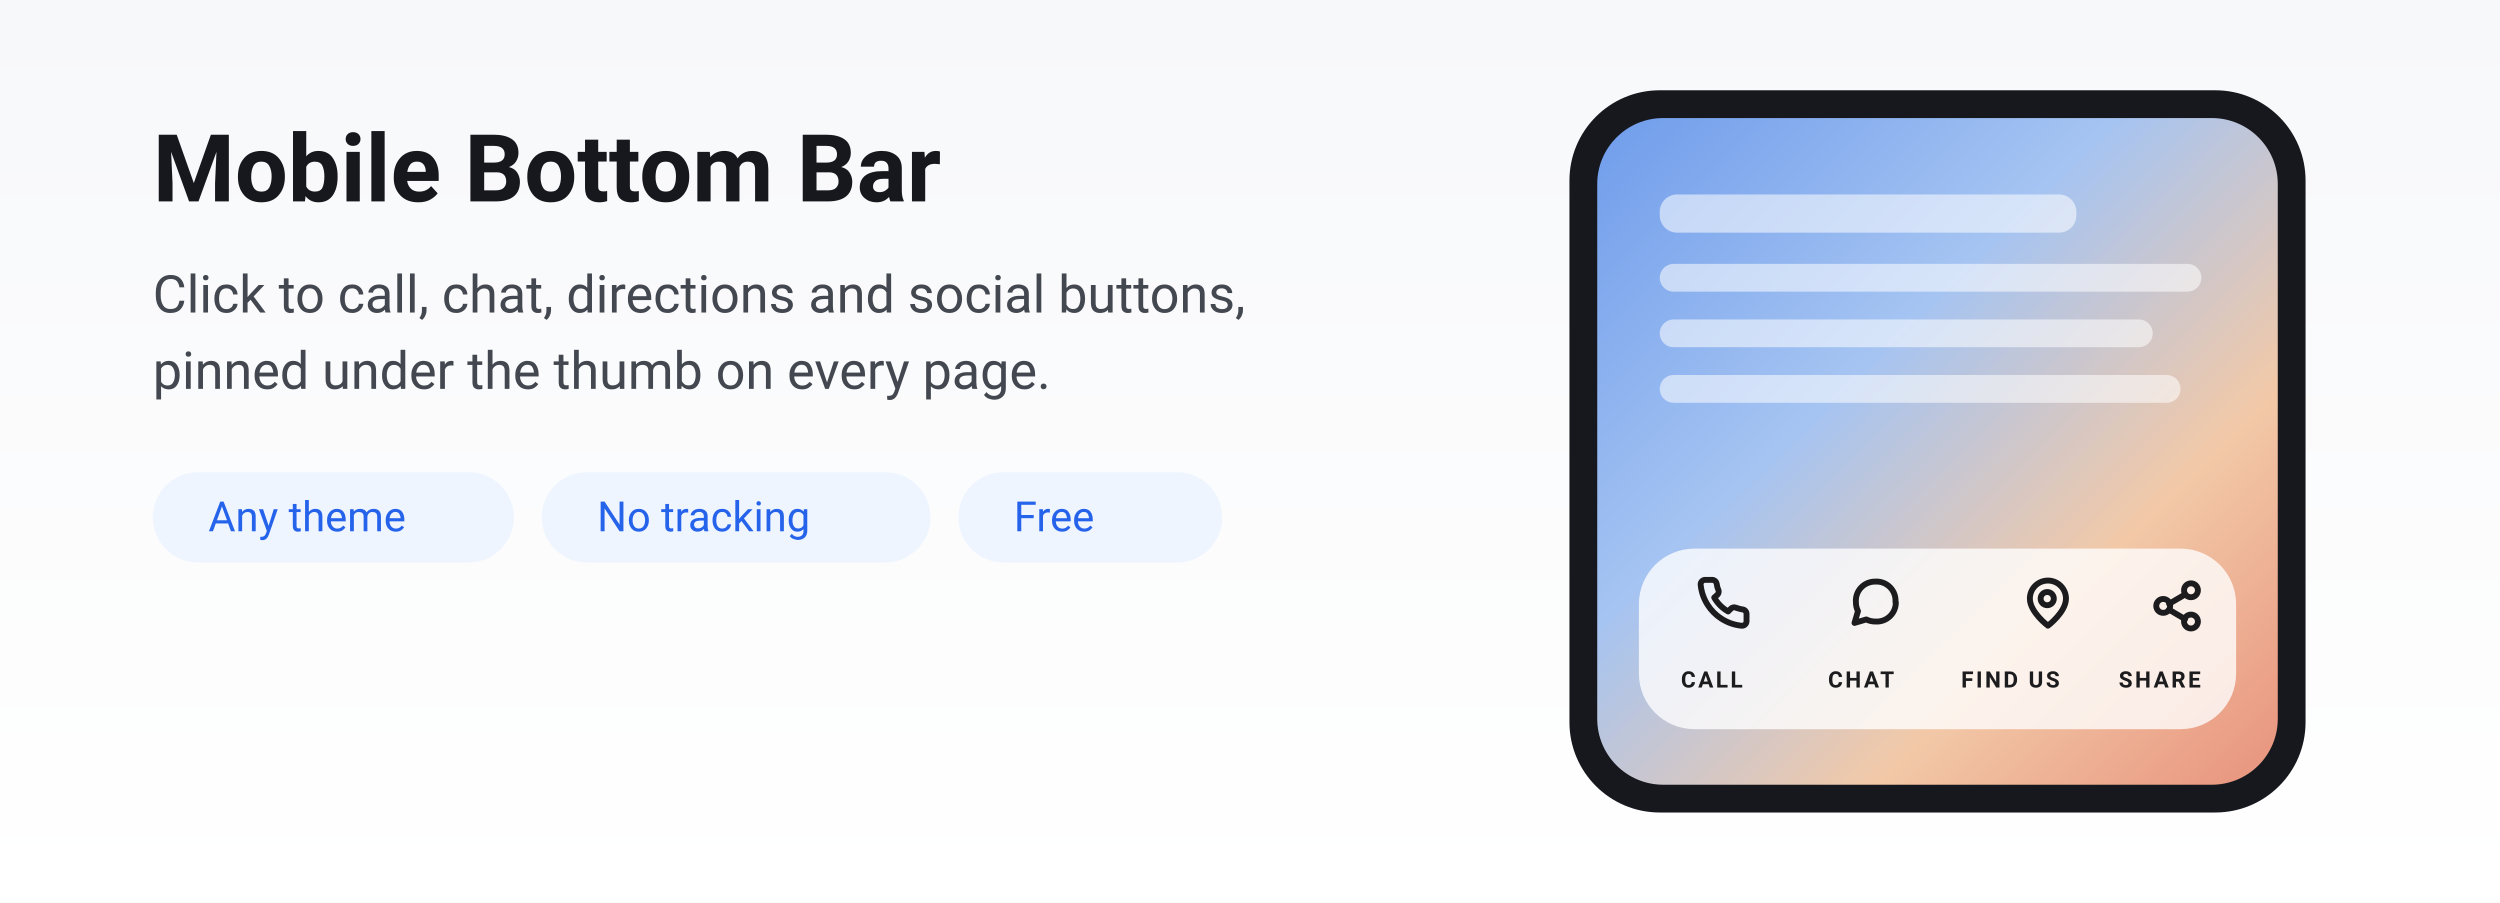
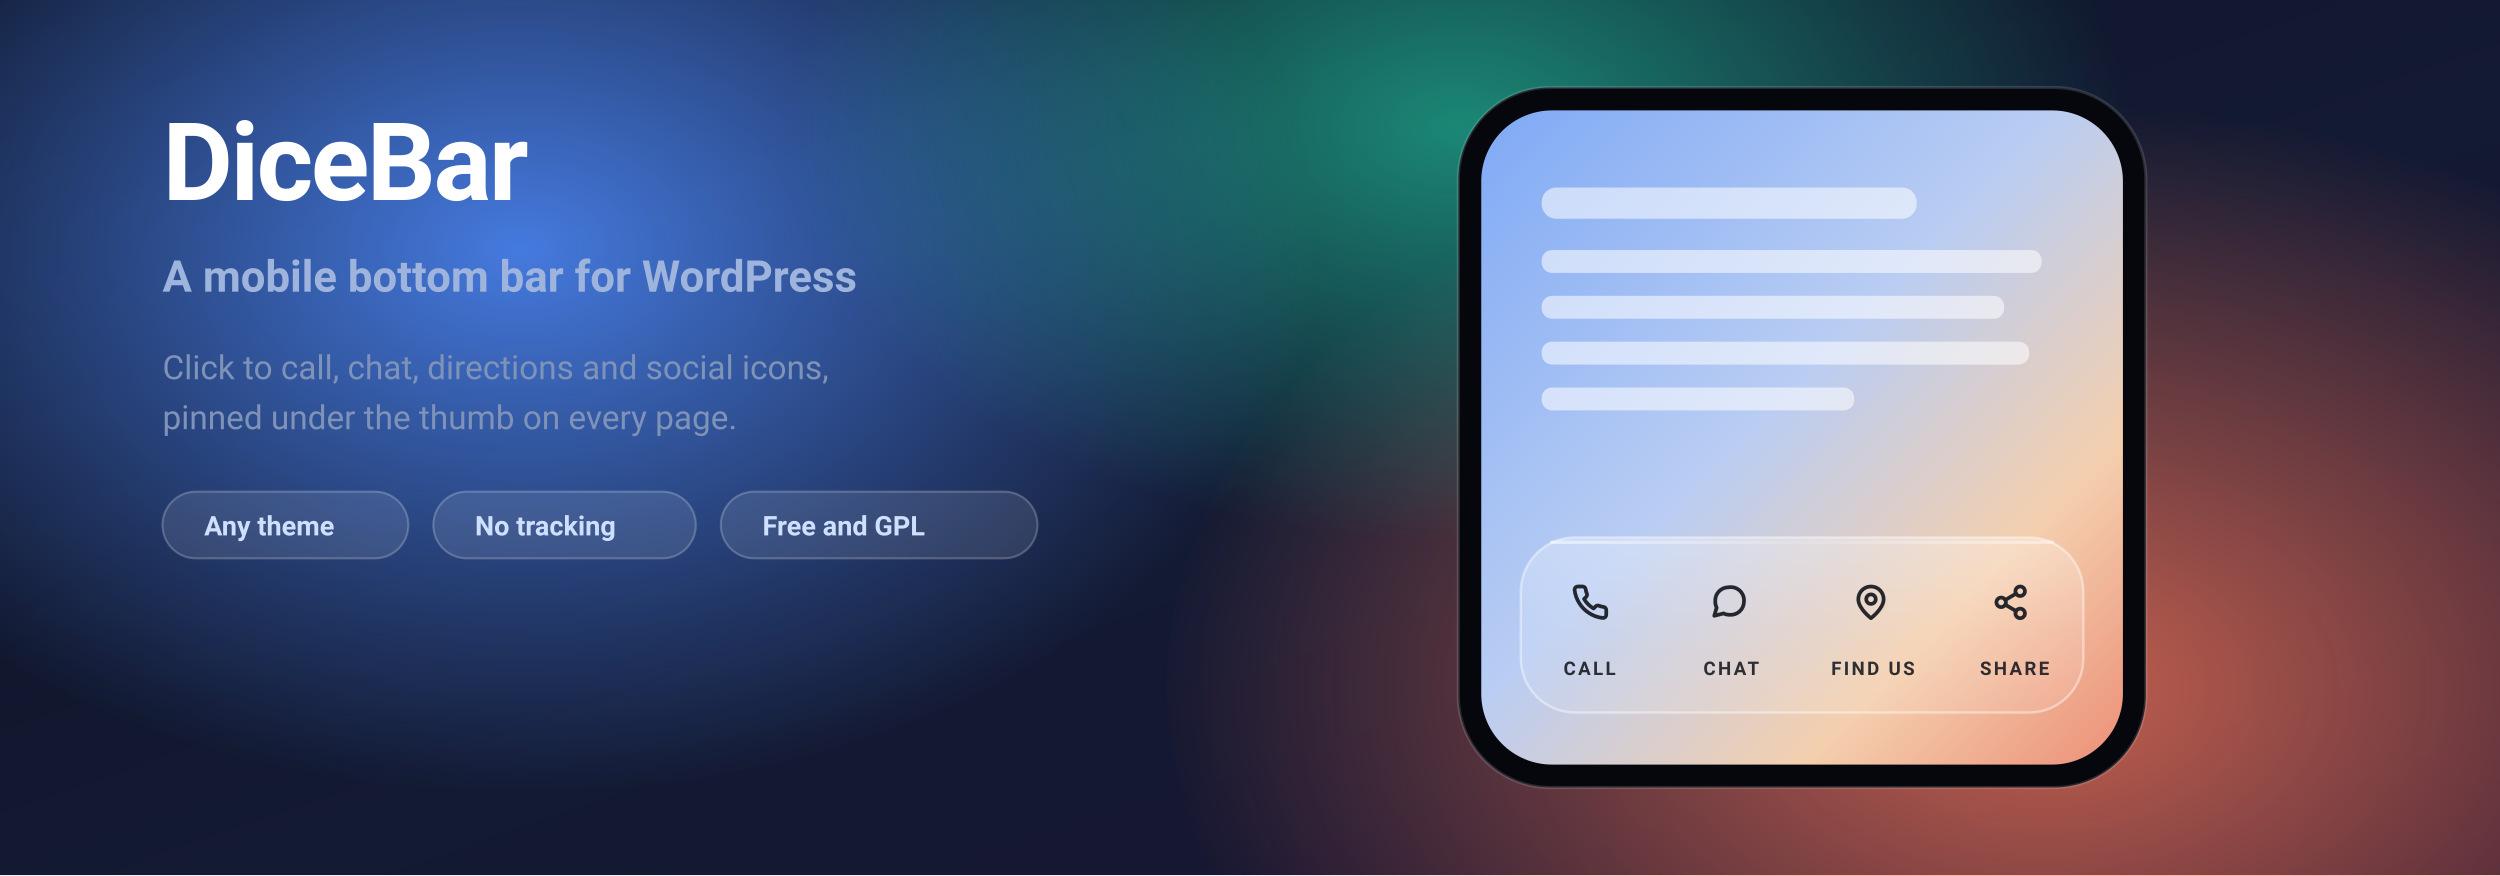
- <svg xmlns="http://www.w3.org/2000/svg" viewBox="0 0 720 260" width="720" height="260" role="img" aria-label="Mobile Bottom Bar for WordPress: a phone showing a sticky bar with call, chat, directions and share buttons">
+ <svg xmlns="http://www.w3.org/2000/svg" viewBox="0 0 1200 420" width="1200" height="420" role="img" aria-label="DiceBar: a frosted glass footer bar on a phone, holding call, chat, directions and share buttons">
  <defs>
-     <linearGradient id="sky" x1="0" y1="0" x2="1" y2="1">
-       <stop offset="0%" stop-color="#6f9ceb" />
-       <stop offset="38%" stop-color="#a5c4f2" />
-       <stop offset="70%" stop-color="#f2c9a8" />
-       <stop offset="100%" stop-color="#e8927c" />
+     <linearGradient id="bg" x1="0" y1="0" x2="1" y2="1">
+       <stop offset="0%" stop-color="#0b1020" />
+       <stop offset="55%" stop-color="#131a33" />
+       <stop offset="100%" stop-color="#1b1230" />
    </linearGradient>
-     <linearGradient id="page" x1="0" y1="0" x2="0" y2="1">
-       <stop offset="0%" stop-color="#f7f8fa" />
-       <stop offset="100%" stop-color="#ffffff" />
+     <radialGradient id="glowA" cx="0.5" cy="0.5" r="0.5">
+       <stop offset="0%" stop-color="#4f8cff" stop-opacity="0.85" />
+       <stop offset="100%" stop-color="#4f8cff" stop-opacity="0" />
+     </radialGradient>
+     <radialGradient id="glowB" cx="0.5" cy="0.5" r="0.5">
+       <stop offset="0%" stop-color="#ff7a59" stop-opacity="0.75" />
+       <stop offset="100%" stop-color="#ff7a59" stop-opacity="0" />
+     </radialGradient>
+     <radialGradient id="glowC" cx="0.5" cy="0.5" r="0.5">
+       <stop offset="0%" stop-color="#22d3a7" stop-opacity="0.6" />
+       <stop offset="100%" stop-color="#22d3a7" stop-opacity="0" />
+     </radialGradient>
+     <linearGradient id="glass" x1="0" y1="0" x2="0" y2="1">
+       <stop offset="0%" stop-color="#ffffff" stop-opacity="0.30" />
+       <stop offset="55%" stop-color="#ffffff" stop-opacity="0.14" />
+       <stop offset="100%" stop-color="#ffffff" stop-opacity="0.09" />
+     </linearGradient>
+     <linearGradient id="sheen" x1="0" y1="0" x2="1" y2="0">
+       <stop offset="0%" stop-color="#ffffff" stop-opacity="0.55" />
+       <stop offset="50%" stop-color="#ffffff" stop-opacity="0.12" />
+       <stop offset="100%" stop-color="#ffffff" stop-opacity="0.45" />
+     </linearGradient>
+     <linearGradient id="screen" x1="0" y1="0" x2="1" y2="1">
+       <stop offset="0%" stop-color="#7fa9f5" />
+       <stop offset="45%" stop-color="#b9cdf3" />
+       <stop offset="75%" stop-color="#f4cfae" />
+       <stop offset="100%" stop-color="#ec8f77" />
    </linearGradient>
  </defs>
-   <rect width="720" height="260" fill="url(#page)" />
-   <g transform="translate(44 34)">
-     <text x="0" y="24" font-family="-apple-system,Segoe UI,Roboto,sans-serif" font-size="27" font-weight="700" fill="#16181d">Mobile Bottom Bar</text>
-     <text x="0" y="56" font-family="-apple-system,Segoe UI,Roboto,sans-serif" font-size="15" fill="#43474f">Click to call, chat, directions and social buttons,</text>
-     <text x="0" y="78" font-family="-apple-system,Segoe UI,Roboto,sans-serif" font-size="15" fill="#43474f">pinned under the thumb on every page.</text>
-     <g font-family="-apple-system,Segoe UI,Roboto,sans-serif" font-size="12" fill="#2563eb">
-       <rect x="0" y="102" width="104" height="26" rx="13" fill="#eff5ff" />
-       <text x="16" y="119">Any theme</text>
-       <rect x="112" y="102" width="112" height="26" rx="13" fill="#eff5ff" />
-       <text x="128" y="119">No tracking</text>
-       <rect x="232" y="102" width="76" height="26" rx="13" fill="#eff5ff" />
-       <text x="248" y="119">Free</text>
+   <rect width="1200" height="420" fill="url(#bg)" />
+   <ellipse cx="250" cy="120" rx="380" ry="260" fill="url(#glowA)" />
+   <ellipse cx="980" cy="330" rx="420" ry="280" fill="url(#glowB)" />
+   <ellipse cx="700" cy="60" rx="320" ry="200" fill="url(#glowC)" />
+   <g transform="translate(78 96)">
+     <text x="0" y="0" font-family="-apple-system,BlinkMacSystemFont,Segoe UI,Roboto,sans-serif" font-size="52" font-weight="700" fill="#ffffff" letter-spacing="-1.2">DiceBar</text>
+     <text x="0" y="44" font-family="-apple-system,BlinkMacSystemFont,Segoe UI,Roboto,sans-serif" font-size="21" font-weight="600" fill="#9fb4dd">A mobile bottom bar for WordPress</text>
+     <text x="0" y="86" font-family="-apple-system,BlinkMacSystemFont,Segoe UI,Roboto,sans-serif" font-size="16" fill="#7f92b8">Click to call, chat, directions and social icons,</text>
+     <text x="0" y="110" font-family="-apple-system,BlinkMacSystemFont,Segoe UI,Roboto,sans-serif" font-size="16" fill="#7f92b8">pinned under the thumb on every page.</text>
+     <g font-family="-apple-system,BlinkMacSystemFont,Segoe UI,Roboto,sans-serif" font-size="13" font-weight="600">
+       <rect x="0" y="140" width="118" height="32" rx="16" fill="#ffffff" fill-opacity="0.10" stroke="#ffffff" stroke-opacity="0.22" />
+       <text x="20" y="161" fill="#cfe0ff">Any theme</text>
+       <rect x="130" y="140" width="126" height="32" rx="16" fill="#ffffff" fill-opacity="0.10" stroke="#ffffff" stroke-opacity="0.22" />
+       <text x="150" y="161" fill="#cfe0ff">No tracking</text>
+       <rect x="268" y="140" width="152" height="32" rx="16" fill="#ffffff" fill-opacity="0.10" stroke="#ffffff" stroke-opacity="0.22" />
+       <text x="288" y="161" fill="#cfe0ff">Free and GPL</text>
    </g>
  </g>
-   <g transform="translate(452 26)">
-     <rect x="0" y="0" width="212" height="208" rx="26" fill="#16181d" />
-     <rect x="8" y="8" width="196" height="192" rx="19" fill="url(#sky)" />
+   <g transform="translate(700 42)">
+     <rect x="0" y="0" width="330" height="336" rx="44" fill="#05070d" stroke="#ffffff" stroke-opacity="0.14" stroke-width="1.5" />
+     <rect x="11" y="11" width="308" height="314" rx="34" fill="url(#screen)" />
    <g fill="#ffffff" opacity="0.55">
-       <rect x="26" y="30" width="120" height="11" rx="5" />
-       <rect x="26" y="50" width="156" height="8" rx="4" />
-       <rect x="26" y="66" width="142" height="8" rx="4" />
-       <rect x="26" y="82" width="150" height="8" rx="4" />
+       <rect x="40" y="48" width="180" height="15" rx="7" />
+       <rect x="40" y="78" width="240" height="11" rx="5" />
+       <rect x="40" y="100" width="222" height="11" rx="5" />
+       <rect x="40" y="122" width="234" height="11" rx="5" />
+       <rect x="40" y="144" width="150" height="11" rx="5" />
    </g>
-     <g transform="translate(20 132)">
-       <rect x="0" y="0" width="172" height="52" rx="16" fill="#ffffff" opacity="0.78" />
-       <g stroke="#1c1c1e" stroke-width="1.7" fill="none" stroke-linecap="round" stroke-linejoin="round">
-         <path d="M25 16.9v2a1.3 1.3 0 0 1-1.5 1.3 13 13 0 0 1-5.7-2 12.8 12.8 0 0 1-4-4 13 13 0 0 1-2-5.7A1.3 1.3 0 0 1 13.1 7h2a1.3 1.3 0 0 1 1.3 1.1c.1.6.2 1.2.5 1.8a1.3 1.3 0 0 1-.3 1.4l-.9.8a10.5 10.5 0 0 0 4 4l.8-.8a1.3 1.3 0 0 1 1.4-.3c.6.2 1.2.4 1.8.5A1.3 1.3 0 0 1 25 16.9Z" transform="translate(6 2)" />
-         <path d="M75 13.5a5.5 5.5 0 0 1-5.9 5.5 5.6 5.6 0 0 1-2.6-.6l-3.4 1 1-3.4a5.6 5.6 0 0 1-.6-2.6 5.5 5.5 0 0 1 5.5-5.9 5.5 5.5 0 0 1 5.9 5.9Z" transform="translate(-1 2)" />
-         <path d="M124 12.4c0 3.9-5.2 7.8-5.2 7.8s-5.2-3.9-5.2-7.8a5.2 5.2 0 0 1 10.4 0Z" transform="translate(-1 2)" />
-         <circle cx="118.6" cy="12.4" r="1.9" transform="translate(-1 2)" />
-         <circle cx="160" cy="10" r="2" transform="translate(-1 2)" />
-         <circle cx="152" cy="14.5" r="2" transform="translate(-1 2)" />
-         <circle cx="160" cy="19" r="2" transform="translate(-1 2)" />
-         <path d="m153.7 15.6 4.6 2.7M158.3 11.2l-4.6 2.7" transform="translate(-1 2)" />
+     <g transform="translate(30 216)">
+       <rect x="0" y="0" width="270" height="84" rx="26" fill="url(#glass)" stroke="#ffffff" stroke-opacity="0.42" stroke-width="1.2" />
+       <rect x="14" y="1.5" width="242" height="1.6" rx="0.8" fill="url(#sheen)" />
+       <g stroke="#15181f" stroke-width="1.9" fill="none" stroke-linecap="round" stroke-linejoin="round" opacity="0.92">
+         <g transform="translate(22 22) scale(0.95)">
+           <path d="M20 13.5v2.4a1.6 1.6 0 0 1-1.8 1.6 15.8 15.8 0 0 1-6.9-2.5 15.6 15.6 0 0 1-4.8-4.8A15.8 15.8 0 0 1 4 3.4 1.6 1.6 0 0 1 5.6 1.6h2.4a1.6 1.6 0 0 1 1.6 1.4c.1.8.3 1.5.6 2.2a1.6 1.6 0 0 1-.4 1.7l-1 1a12.8 12.8 0 0 0 4.8 4.8l1-1a1.6 1.6 0 0 1 1.7-.4c.7.3 1.4.5 2.2.6A1.6 1.6 0 0 1 20 13.5Z" />
+         </g>
+         <g transform="translate(90 22) scale(0.95)">
+           <path d="M18 9.2a6.7 6.7 0 0 1-7.2 6.7 6.8 6.8 0 0 1-3.1-.7L3 16.4l1.2-4.1a6.8 6.8 0 0 1-.7-3.1A6.7 6.7 0 0 1 10.2 2 6.7 6.7 0 0 1 18 9.2Z" />
+         </g>
+         <g transform="translate(158 22) scale(0.95)">
+           <path d="M17 8c0 4.8-6.4 9.6-6.4 9.6S4.2 12.8 4.2 8a6.4 6.4 0 0 1 12.8 0Z" />
+           <circle cx="10.6" cy="8" r="2.4" />
+         </g>
+         <g transform="translate(226 22) scale(0.95)">
+           <circle cx="14.4" cy="4" r="2.4" />
+           <circle cx="4.8" cy="9.6" r="2.4" />
+           <circle cx="14.4" cy="15.2" r="2.4" />
+           <path d="m6.9 10.8 5.4 3.2M12.3 5.2 6.9 8.4" />
+         </g>
      </g>
-       <g font-family="-apple-system,Segoe UI,Roboto,sans-serif" font-size="6.5" font-weight="700" fill="#1c1c1e" letter-spacing="0.7" text-anchor="middle">
-         <text x="21" y="40">CALL</text>
-         <text x="64" y="40">CHAT</text>
-         <text x="107" y="40">FIND US</text>
-         <text x="150" y="40">SHARE</text>
+       <g font-family="-apple-system,BlinkMacSystemFont,Segoe UI,Roboto,sans-serif" font-size="9" font-weight="700" fill="#15181f" letter-spacing="1.1" text-anchor="middle" opacity="0.88">
+         <text x="33" y="66">CALL</text>
+         <text x="101" y="66">CHAT</text>
+         <text x="169" y="66">FIND US</text>
+         <text x="237" y="66">SHARE</text>
      </g>
    </g>
  </g>
</svg>
